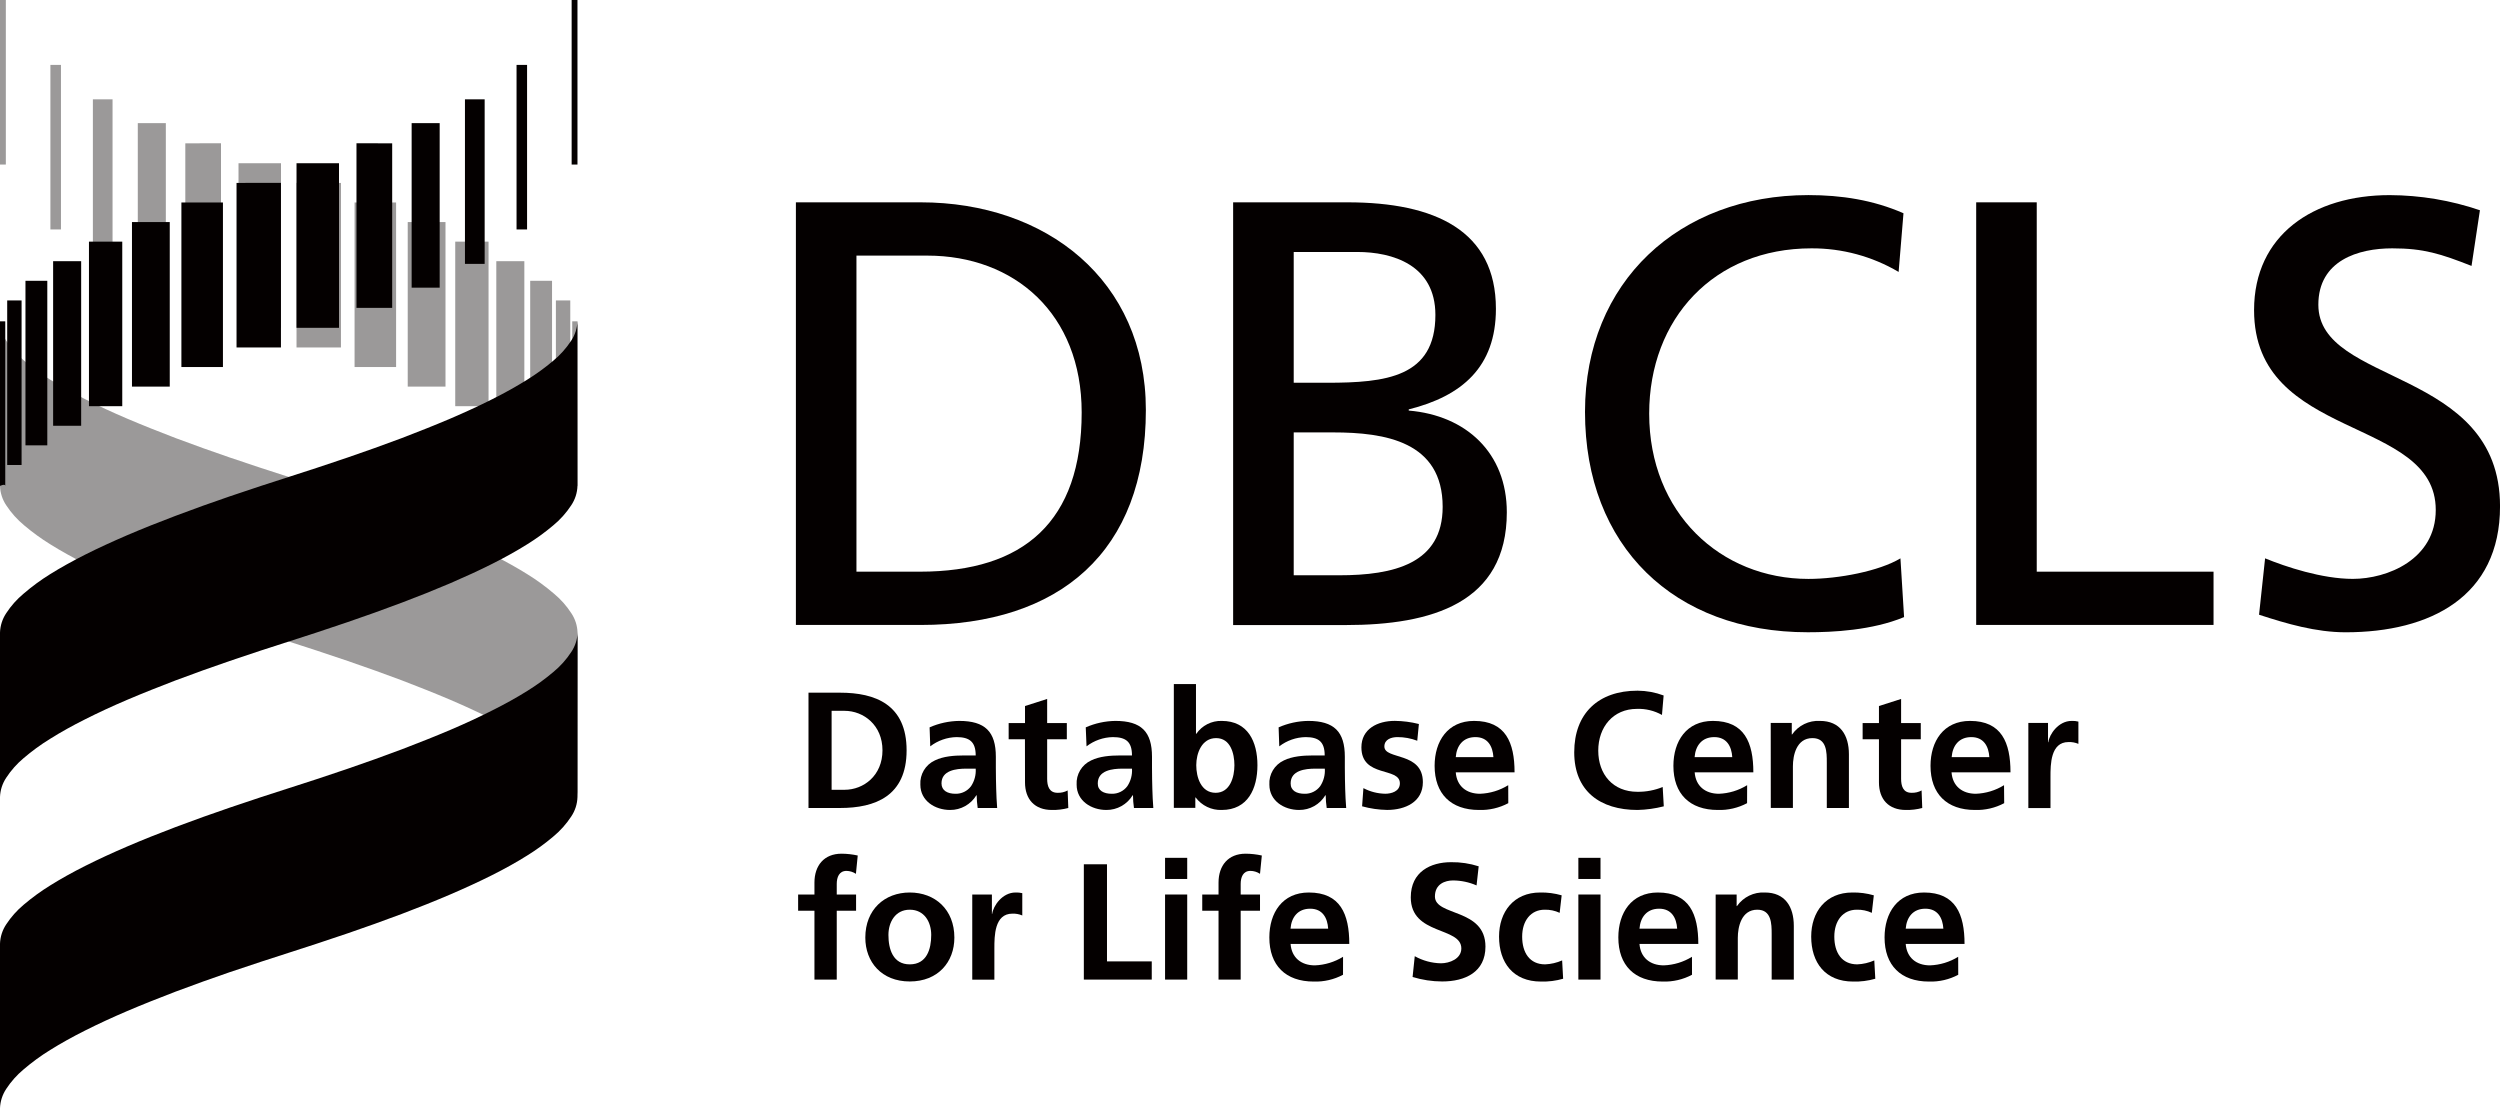
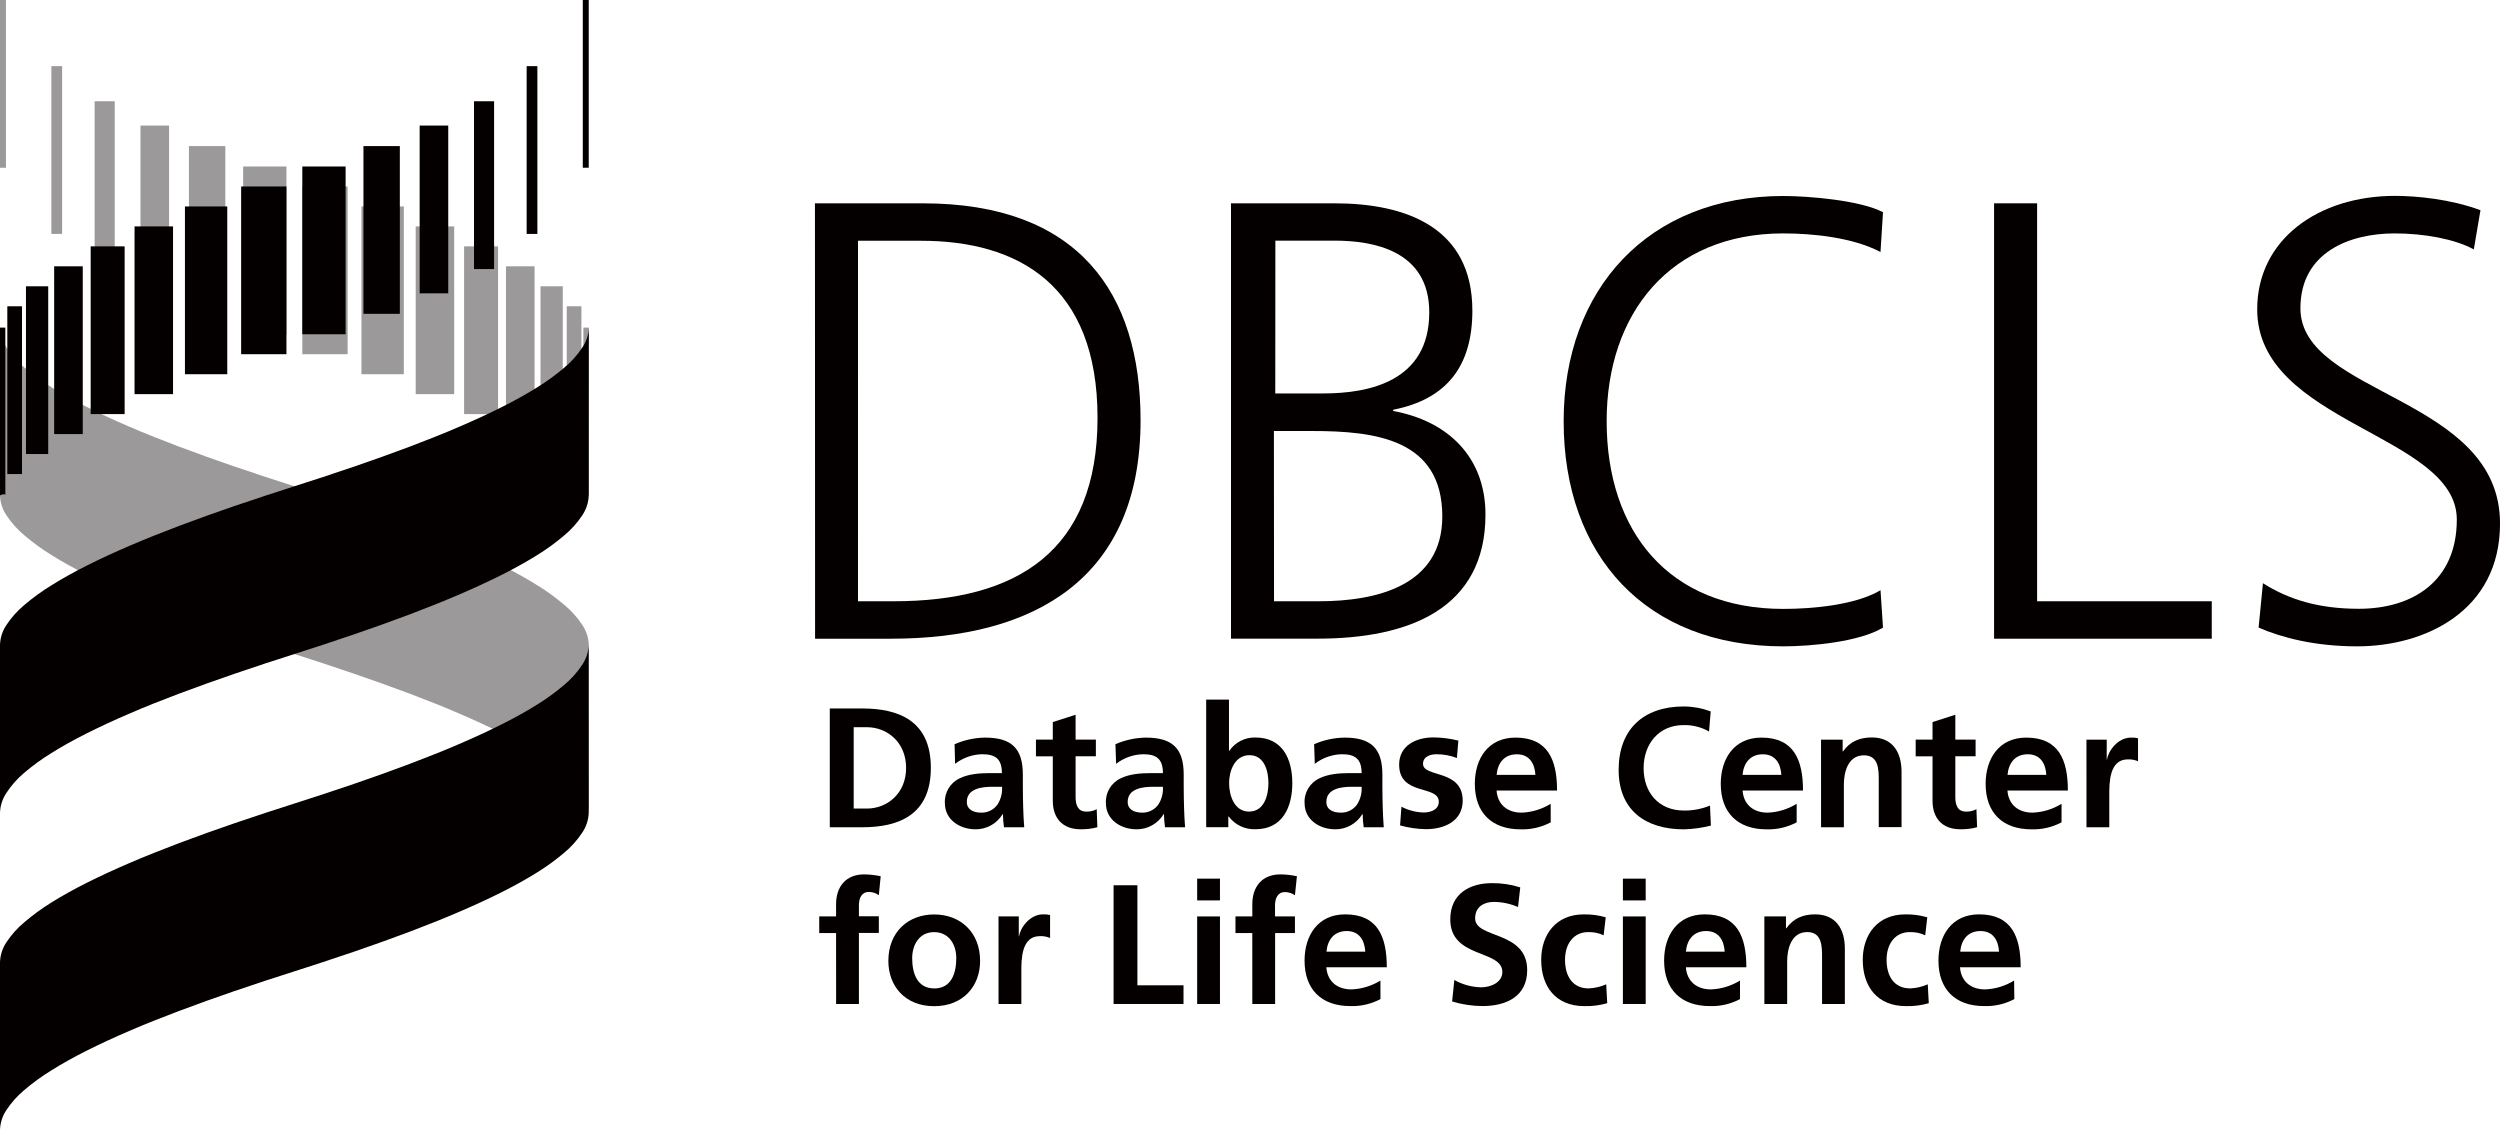
- <svg xmlns="http://www.w3.org/2000/svg" viewBox="0 0 798.09 353.81">
+ <svg xmlns="http://www.w3.org/2000/svg" viewBox="0 0 781.89 353.38">
  <defs>
    <style>.cls-1,.cls-3{fill:#040000;}.cls-2,.cls-3{opacity:0.4;}</style>
  </defs>
  <g id="レイヤー_2" data-name="レイヤー 2">
    <g id="レイヤー_1-2" data-name="レイヤー 1">
-       <path class="cls-1" d="M254.08,64.59H293.9c40,0,71.9,24.74,71.9,66.3,0,45.23-27.44,68.62-71.9,68.62H254.08ZM273.41,182.5H293.7c33.25,0,51.61-16.05,51.61-50.84,0-31.51-21.46-50.06-49.29-50.06H273.41Z" />
-       <path class="cls-1" d="M393.66,64.59h36.53c28,0,47.36,9.08,47.36,34,0,18.56-10.82,27.84-27.83,32.1v.38c18.36,1.54,31.31,13.53,31.31,32.47,0,29-24,36-51.42,36H393.66ZM413,122.19h10.63c18.75,0,34.6-1.74,34.6-21.65,0-16-13.72-20.1-24.93-20.1H413Zm0,61.46h14.5c17.39,0,33.05-3.67,33.05-21.84,0-20.87-18.36-23.77-35-23.77H413Z" />
-       <path class="cls-1" d="M606.11,86.81a54.27,54.27,0,0,0-27.83-7.53c-31.12,0-51.8,22.42-51.8,52.77,0,31.7,22.8,52.76,50.83,52.76,9.67,0,22.62-2.5,29.38-6.56L607.85,197c-10.24,4.25-22.81,4.84-30.73,4.84-42.72,0-71.13-27.45-71.13-70.36,0-41.56,30.15-69.2,71.32-69.2,10.44,0,20.68,1.55,30.35,5.8Z" />
-       <path class="cls-1" d="M630.87,64.59H650.2V182.5h56.44v17H630.87Z" />
-       <path class="cls-1" d="M789,84.89c-9.85-3.87-15.26-5.61-25.32-5.61-10.82,0-23.58,3.86-23.58,18,0,25.9,58,19.9,58,64.36,0,28.8-22.23,40.21-49.29,40.21-9.47,0-18.75-2.71-27.64-5.61l1.93-18c6.57,2.7,18.17,6.56,28,6.56,11,0,26.48-6.18,26.48-22,0-30.16-58-21.84-58-63.79,0-24,18.93-36.72,43.29-36.72a90.27,90.27,0,0,1,28.81,4.83Z" />
-       <path class="cls-1" d="M258.1,221.13h10.07c11.29,0,21.25,3.8,21.25,18.4s-10,18.41-21.25,18.41H258.1Zm7.38,31h4.11c6.17,0,12.13-4.58,12.13-12.6s-6-12.61-12.13-12.61h-4.11Z" />
-       <path class="cls-1" d="M296.76,232.2a24.25,24.25,0,0,1,9.44-2.06c8.28,0,11.71,3.43,11.71,11.45v3.48c0,2.74.06,4.8.11,6.8s.15,3.95.31,6.07h-6.22a31.6,31.6,0,0,1-.32-4.06h-.1a9.72,9.72,0,0,1-8.39,4.69c-4.79,0-9.49-2.9-9.49-8.07a8,8,0,0,1,4.64-7.75c2.69-1.32,6.17-1.58,9.12-1.58h3.91c0-4.38-2-5.86-6.12-5.86a14.25,14.25,0,0,0-8.39,2.95ZM305,253.4a6,6,0,0,0,5-2.43,9,9,0,0,0,1.48-5.59h-3.06c-3.16,0-7.86.53-7.86,4.7C300.56,252.4,302.51,253.4,305,253.4Z" />
-       <path class="cls-1" d="M327.2,236H322v-5.17h5.22v-5.44l7.07-2.26v7.7h6.28V236h-6.28V248.6c0,2.32.63,4.49,3.32,4.49a6.26,6.26,0,0,0,3.22-.75l.21,5.6a18.71,18.71,0,0,1-5.23.63c-5.53,0-8.59-3.43-8.59-8.81Z" />
-       <path class="cls-1" d="M346.61,232.2a24.25,24.25,0,0,1,9.44-2.06c8.29,0,11.71,3.43,11.71,11.45v3.48c0,2.74.06,4.8.11,6.8s.15,3.95.31,6.07H362a29.63,29.63,0,0,1-.31-4.06h-.11a9.72,9.72,0,0,1-8.39,4.69c-4.79,0-9.49-2.9-9.49-8.07a8,8,0,0,1,4.64-7.75c2.69-1.32,6.17-1.58,9.12-1.58h3.91c0-4.38-1.95-5.86-6.12-5.86a14.25,14.25,0,0,0-8.39,2.95Zm8.28,21.2a6,6,0,0,0,5-2.43,9,9,0,0,0,1.48-5.59h-3.06c-3.16,0-7.86.53-7.86,4.7C350.41,252.4,352.36,253.4,354.89,253.4Z" />
-       <path class="cls-1" d="M374.73,218.38h7.07v15.88h.1a9.52,9.52,0,0,1,8.12-4.12c8.34,0,11.4,6.65,11.4,14.14s-3.06,14.29-11.4,14.29a9.94,9.94,0,0,1-8.33-4h-.1v3.33h-6.86Zm13.34,34.71c4.64,0,6-5.07,6-8.81s-1.26-8.65-5.85-8.65-6.33,4.85-6.33,8.65S383.38,253.09,388.07,253.09Z" />
-       <path class="cls-1" d="M408.18,232.2a24.21,24.21,0,0,1,9.44-2.06c8.28,0,11.7,3.43,11.7,11.45v3.48c0,2.74.06,4.8.11,6.8s.16,3.95.32,6.07h-6.22a31.6,31.6,0,0,1-.32-4.06h-.11a9.69,9.69,0,0,1-8.38,4.69c-4.8,0-9.49-2.9-9.49-8.07a8,8,0,0,1,4.63-7.75c2.69-1.32,6.18-1.58,9.13-1.58h3.9c0-4.38-1.95-5.86-6.11-5.86a14.23,14.23,0,0,0-8.39,2.95Zm8.28,21.2a6,6,0,0,0,5-2.43,9,9,0,0,0,1.47-5.59h-3.06c-3.16,0-7.85.53-7.85,4.7C412,252.4,413.92,253.4,416.46,253.4Z" />
-       <path class="cls-1" d="M452.44,236.47a17.56,17.56,0,0,0-6.33-1.16c-1.9,0-4.17.69-4.17,3,0,4.32,12.29,1.58,12.29,11.39,0,6.33-5.64,8.86-11.4,8.86a31.9,31.9,0,0,1-8-1.16l.42-5.8a15.48,15.48,0,0,0,7,1.79c1.8,0,4.64-.68,4.64-3.32,0-5.33-12.28-1.69-12.28-11.5,0-5.85,5.11-8.44,10.65-8.44a32.28,32.28,0,0,1,7.7,1Z" />
-       <path class="cls-1" d="M481.5,256.4a18.62,18.62,0,0,1-9.34,2.17c-9,0-14.18-5.17-14.18-14.09,0-7.85,4.16-14.34,12.6-14.34,10.07,0,12.92,6.91,12.92,16.41H464.73c.32,4.37,3.37,6.85,7.75,6.85a18.4,18.4,0,0,0,9-2.74Zm-4.75-14.7c-.21-3.44-1.79-6.39-5.74-6.39s-6,2.74-6.28,6.39Z" />
-       <path class="cls-1" d="M531.14,257.41a37.61,37.61,0,0,1-8.38,1.16c-11.92,0-20.21-6-20.21-18.41s7.7-19.67,20.21-19.67a24.21,24.21,0,0,1,8.33,1.53l-.53,6.22a15.23,15.23,0,0,0-8-1.94c-7.59,0-12.34,5.79-12.34,13.33s4.65,13.14,12.51,13.14a20.65,20.65,0,0,0,8.06-1.53Z" />
-       <path class="cls-1" d="M557.73,256.4a18.62,18.62,0,0,1-9.34,2.17c-9,0-14.18-5.17-14.18-14.09,0-7.85,4.16-14.34,12.6-14.34,10.07,0,12.92,6.91,12.92,16.41H541c.32,4.37,3.37,6.85,7.75,6.85a18.4,18.4,0,0,0,9-2.74ZM553,241.7c-.21-3.44-1.79-6.39-5.74-6.39s-6,2.74-6.28,6.39Z" />
-       <path class="cls-1" d="M565.28,230.78H572v3.69h.1a10.14,10.14,0,0,1,8.91-4.33c6.44,0,9.23,4.54,9.23,10.66v17.14h-7.06V243.43c0-3.32,0-7.8-4.59-7.8-5.12,0-6.23,5.54-6.23,9v13.29h-7.06Z" />
-       <path class="cls-1" d="M599.83,236h-5.21v-5.17h5.21v-5.44l7.07-2.26v7.7h6.28V236H606.9V248.6c0,2.32.63,4.49,3.32,4.49a6.26,6.26,0,0,0,3.22-.75l.21,5.6a18.63,18.63,0,0,1-5.22.63c-5.54,0-8.6-3.43-8.6-8.81Z" />
-       <path class="cls-1" d="M639.81,256.4a18.56,18.56,0,0,1-9.33,2.17c-9,0-14.19-5.17-14.19-14.09,0-7.85,4.17-14.34,12.61-14.34,10.07,0,12.92,6.91,12.92,16.41H623c.32,4.37,3.38,6.85,7.76,6.85a18.36,18.36,0,0,0,9-2.74Zm-4.74-14.7c-.21-3.44-1.8-6.39-5.75-6.39s-6,2.74-6.28,6.39Z" />
-       <path class="cls-1" d="M647.52,230.78h6.28v6.16h.1c.32-2.52,3.22-6.8,7.44-6.8a7.39,7.39,0,0,1,2.16.22v7.11a7.32,7.32,0,0,0-3.16-.58c-5.75,0-5.75,7.18-5.75,11.08v10h-7.07Z" />
-       <path class="cls-1" d="M260,290.73h-5.21v-5.17H260v-3.8c0-5.43,3.06-9.23,8.65-9.23a24.64,24.64,0,0,1,5.17.58l-.58,5.85a5.55,5.55,0,0,0-3-.94c-2.38,0-3.12,2.05-3.12,4.16v3.38h6.17v5.17h-6.17v22H260Z" />
-       <path class="cls-1" d="M290.43,284.92c8.07,0,14.24,5.43,14.24,14.4,0,7.8-5.23,14-14.24,14s-14.19-6.23-14.19-14C276.24,290.35,282.41,284.92,290.43,284.92Zm0,22.94c5.43,0,6.85-4.85,6.85-9.39,0-4.16-2.21-8.06-6.85-8.06s-6.81,4-6.81,8.06C283.62,303,285.05,307.86,290.43,307.86Z" />
-       <path class="cls-1" d="M310.38,285.56h6.27v6.16h.1c.32-2.53,3.22-6.8,7.44-6.8a7.72,7.72,0,0,1,2.16.21v7.12a7.29,7.29,0,0,0-3.16-.58c-5.75,0-5.75,7.18-5.75,11.07v10h-7.06Z" />
-       <path class="cls-1" d="M346,275.91h7.39v31h14.29v5.81H346Z" />
-       <path class="cls-1" d="M371.93,273.85H379v6.75h-7.07Zm0,11.71H379v27.16h-7.07Z" />
-       <path class="cls-1" d="M389,290.73H383.8v-5.17H389v-3.8c0-5.43,3.06-9.23,8.65-9.23a24.72,24.72,0,0,1,5.17.58l-.58,5.85a5.59,5.59,0,0,0-3.06-.94c-2.37,0-3.11,2.05-3.11,4.16v3.38h6.17v5.17h-6.17v22H389Z" />
-       <path class="cls-1" d="M428.74,311.18a18.62,18.62,0,0,1-9.34,2.17c-9,0-14.18-5.17-14.18-14.09,0-7.85,4.16-14.34,12.6-14.34,10.07,0,12.92,6.91,12.92,16.41H412c.32,4.37,3.37,6.85,7.75,6.85a18.4,18.4,0,0,0,9-2.74ZM424,296.47c-.21-3.43-1.79-6.38-5.74-6.38s-6,2.74-6.28,6.38Z" />
-       <path class="cls-1" d="M471.37,282.66a19,19,0,0,0-7.5-1.59c-2.52,0-5.79,1.11-5.79,5.12,0,6.38,16.13,3.69,16.13,16,0,8.07-6.38,11.13-13.82,11.13a32.42,32.42,0,0,1-9.44-1.43l.69-6.64a17.78,17.78,0,0,0,8.34,2.27c2.79,0,6.53-1.43,6.53-4.75,0-7-16.14-4.12-16.14-16.3,0-8.22,6.39-11.23,12.88-11.23a27.66,27.66,0,0,1,8.8,1.32Z" />
-       <path class="cls-1" d="M497.9,291.41a10.66,10.66,0,0,0-4.8-1c-4.38,0-7.17,3.48-7.17,8.59s2.38,8.86,7.33,8.86a15.13,15.13,0,0,0,5.43-1.26l.32,5.85a23.15,23.15,0,0,1-7.07.9c-8.91,0-13.39-6.06-13.39-14.35,0-7.86,4.64-14.08,13.13-14.08a23.05,23.05,0,0,1,6.86.9Z" />
-       <path class="cls-1" d="M503.87,273.85h7.07v6.75h-7.07Zm0,11.71h7.07v27.16h-7.07Z" />
-       <path class="cls-1" d="M540.15,311.18a18.56,18.56,0,0,1-9.33,2.17c-9,0-14.19-5.17-14.19-14.09,0-7.85,4.17-14.34,12.61-14.34,10.07,0,12.92,6.91,12.92,16.41H523.38c.32,4.37,3.38,6.85,7.76,6.85a18.36,18.36,0,0,0,9-2.74Zm-4.74-14.71c-.21-3.43-1.79-6.38-5.75-6.38s-6,2.74-6.28,6.38Z" />
-       <path class="cls-1" d="M547.7,285.56h6.7v3.68h.11a10.17,10.17,0,0,1,8.91-4.32c6.43,0,9.23,4.54,9.23,10.66v17.14h-7.07V298.21c0-3.32-.05-7.8-4.59-7.8-5.11,0-6.22,5.54-6.22,9v13.29H547.7Z" />
-       <path class="cls-1" d="M597.55,291.41a10.66,10.66,0,0,0-4.8-1c-4.38,0-7.17,3.48-7.17,8.59s2.38,8.86,7.33,8.86a15.13,15.13,0,0,0,5.43-1.26l.32,5.85a23.11,23.11,0,0,1-7.07.9c-8.91,0-13.39-6.06-13.39-14.35,0-7.86,4.64-14.08,13.13-14.08a23.05,23.05,0,0,1,6.86.9Z" />
-       <path class="cls-1" d="M625.14,311.18a18.58,18.58,0,0,1-9.33,2.17c-9,0-14.19-5.17-14.19-14.09,0-7.85,4.17-14.34,12.6-14.34,10.07,0,12.93,6.91,12.93,16.41H608.37c.32,4.37,3.38,6.85,7.75,6.85a18.37,18.37,0,0,0,9-2.74Zm-4.75-14.71c-.21-3.43-1.79-6.38-5.74-6.38s-6,2.74-6.28,6.38Z" />
+       <path class="cls-1" d="M254.88,63.59h33.75c48.77,0,68.09,28.09,68.09,67.89,0,49.36-33,68.28-78,68.28h-23.8Zm13.46,124.46h11.12c38.63,0,63.8-15.61,63.8-57.35,0-41.55-24.78-55.4-55.21-55.4h-19.7Z" />
+       <path class="cls-1" d="M385,63.59h32.38c22.24,0,43.11,7.42,43.11,33.56,0,17.36-8,27.7-24.77,31v.39c17.16,3.12,28.87,14.44,28.87,32.38,0,29.65-24.19,38.82-52.48,38.82H385Zm13.46,124.46h14c18.14,0,38.63-4.87,38.63-26.52,0-24.19-20.87-26.73-40.77-26.73h-11.9Zm.39-65h15c14.24,0,33.16-3.71,33.16-25.36,0-19.7-18.14-22.43-29.65-22.43H398.88Z" />
+       <path class="cls-1" d="M588.14,78.81C579.55,74.32,567.26,73,557.7,73c-35.3,0-55.21,25-55.21,58.72,0,34.34,19.31,58.72,55.21,58.72,9,0,22.63-1.17,30.44-5.85l.78,11.7c-7.41,4.49-22.63,5.86-31.21,5.86-42.92,0-68.67-28.29-68.67-70.43,0-41.35,26.53-70.42,68.67-70.42,8,0,24.19,1.36,31.21,5.07Z" />
+       <path class="cls-1" d="M623.66,63.59h13.46V188.05h54.62v11.71H623.66Z" />
+       <path class="cls-1" d="M707.75,182.4c8,5.07,17.36,8,30,8,16.78,0,30.63-8.59,30.63-27.9,0-26.72-62.43-30-62.43-65.74,0-21.85,19.11-35.5,43.11-35.5,6.63,0,17.36,1,26.72,4.48L773.7,78C767.64,74.72,758.09,73,748.92,73c-14,0-29.45,5.85-29.45,23.41,0,27.32,62.43,27.51,62.43,67.31,0,27.5-23.61,38.43-44.68,38.43-13.27,0-23.61-2.74-30.83-5.86Z" />
+       <path class="cls-1" d="M259.52,221.58h10.17c11.39,0,21.44,3.83,21.44,18.57s-10.06,18.58-21.44,18.58H259.52ZM267,252.88h4.15c6.23,0,12.24-4.63,12.24-12.72s-6-12.72-12.24-12.72H267Z" />
+       <path class="cls-1" d="M298.55,232.76a24.58,24.58,0,0,1,9.53-2.07c8.36,0,11.82,3.46,11.82,11.55v3.51c0,2.77.06,4.84.11,6.86s.16,4,.32,6.12H314a32,32,0,0,1-.32-4.1h-.11a9.79,9.79,0,0,1-8.47,4.74c-4.84,0-9.58-2.93-9.58-8.15a8.06,8.06,0,0,1,4.68-7.82c2.72-1.33,6.23-1.6,9.21-1.6h3.94c0-4.42-2-5.91-6.17-5.91a14.34,14.34,0,0,0-8.47,3Zm8.36,21.4a6.06,6.06,0,0,0,5-2.45,9.1,9.1,0,0,0,1.49-5.64h-3.09c-3.19,0-7.93.53-7.93,4.74C302.38,253.15,304.35,254.16,306.91,254.16Z" />
+       <path class="cls-1" d="M329.27,236.54H324v-5.22h5.27v-5.49l7.13-2.29v7.77h6.34v5.22H336.4v12.77c0,2.34.63,4.53,3.35,4.53a6.32,6.32,0,0,0,3.25-.75l.21,5.64a18.71,18.71,0,0,1-5.27.64c-5.59,0-8.67-3.46-8.67-8.89Z" />
+       <path class="cls-1" d="M348.86,232.76a24.58,24.58,0,0,1,9.53-2.07c8.36,0,11.82,3.46,11.82,11.55v3.51c0,2.77.06,4.84.11,6.86s.16,4,.32,6.12h-6.28a32,32,0,0,1-.32-4.1h-.11a9.79,9.79,0,0,1-8.47,4.74c-4.84,0-9.58-2.93-9.58-8.15a8.06,8.06,0,0,1,4.68-7.82c2.72-1.33,6.23-1.6,9.21-1.6h3.94c0-4.42-2-5.91-6.17-5.91a14.34,14.34,0,0,0-8.47,3Zm8.36,21.4a6.06,6.06,0,0,0,5-2.45,9.1,9.1,0,0,0,1.49-5.64h-3.09c-3.19,0-7.93.53-7.93,4.74C352.69,253.15,354.66,254.16,357.22,254.16Z" />
+       <path class="cls-1" d="M377.24,218.81h7.13v16h.11a9.59,9.59,0,0,1,8.2-4.15c8.41,0,11.5,6.71,11.5,14.27s-3.09,14.42-11.5,14.42a10,10,0,0,1-8.41-4h-.11v3.36h-6.92Zm13.47,35c4.68,0,6-5.11,6-8.89s-1.28-8.73-5.91-8.73-6.39,4.9-6.39,8.73S386,253.84,390.71,253.84Z" />
+       <path class="cls-1" d="M411,232.76a24.58,24.58,0,0,1,9.53-2.07c8.36,0,11.82,3.46,11.82,11.55v3.51c0,2.77.06,4.84.11,6.86s.16,4,.32,6.12h-6.28a32,32,0,0,1-.32-4.1h-.11a9.79,9.79,0,0,1-8.47,4.74c-4.84,0-9.58-2.93-9.58-8.15a8.06,8.06,0,0,1,4.68-7.82c2.72-1.33,6.23-1.6,9.21-1.6h3.94c0-4.42-2-5.91-6.17-5.91a14.34,14.34,0,0,0-8.47,3Zm8.36,21.4a6.06,6.06,0,0,0,5-2.45,9.1,9.1,0,0,0,1.49-5.64h-3.09c-3.19,0-7.93.53-7.93,4.74C414.82,253.15,416.79,254.16,419.35,254.16Z" />
+       <path class="cls-1" d="M455.66,237.07a17.59,17.59,0,0,0-6.39-1.17c-1.92,0-4.21.69-4.21,3,0,4.36,12.41,1.6,12.41,11.49,0,6.39-5.69,8.94-11.5,8.94a32,32,0,0,1-8.09-1.18l.43-5.85a15.65,15.65,0,0,0,7,1.81c1.81,0,4.68-.69,4.68-3.36,0-5.37-12.4-1.7-12.4-11.6,0-5.91,5.16-8.52,10.75-8.52a32.94,32.94,0,0,1,7.77,1Z" />
+       <path class="cls-1" d="M485,257.19a18.8,18.8,0,0,1-9.42,2.19c-9.05,0-14.32-5.22-14.32-14.22,0-7.92,4.2-14.47,12.72-14.47,10.16,0,13,7,13,16.55H468.06c.32,4.42,3.41,6.92,7.82,6.92a18.5,18.5,0,0,0,9.1-2.77Zm-4.79-14.84c-.21-3.46-1.81-6.44-5.8-6.44s-6,2.77-6.34,6.44Z" />
+       <path class="cls-1" d="M535.09,258.2a37.58,37.58,0,0,1-8.46,1.18c-12,0-20.39-6-20.39-18.58,0-12.72,7.77-19.85,20.39-19.85a24.46,24.46,0,0,1,8.41,1.55l-.53,6.28a15.34,15.34,0,0,0-8-2c-7.66,0-12.46,5.85-12.46,13.46s4.69,13.26,12.62,13.26a20.71,20.71,0,0,0,8.14-1.55Z" />
+       <path class="cls-1" d="M561.92,257.19a18.8,18.8,0,0,1-9.42,2.19c-9.05,0-14.32-5.22-14.32-14.22,0-7.92,4.2-14.47,12.72-14.47,10.16,0,13,7,13,16.55H545c.32,4.42,3.41,6.92,7.82,6.92a18.52,18.52,0,0,0,9.1-2.77Zm-4.79-14.84c-.21-3.46-1.81-6.44-5.8-6.44s-6,2.77-6.34,6.44Z" />
+       <path class="cls-1" d="M569.54,231.33h6.76V235h.11c2.23-3.14,5.27-4.36,9-4.36,6.49,0,9.31,4.58,9.31,10.75v17.3h-7.13V244.1c0-3.35,0-7.87-4.63-7.87-5.16,0-6.28,5.59-6.28,9.1v13.41h-7.13Z" />
+       <path class="cls-1" d="M604.41,236.54h-5.27v-5.22h5.27v-5.49l7.13-2.29v7.77h6.34v5.22h-6.34v12.77c0,2.34.63,4.53,3.35,4.53a6.32,6.32,0,0,0,3.25-.75l.21,5.64a18.71,18.71,0,0,1-5.27.64c-5.59,0-8.67-3.46-8.67-8.89Z" />
+       <path class="cls-1" d="M644.76,257.19a18.8,18.8,0,0,1-9.42,2.19c-9.05,0-14.32-5.22-14.32-14.22,0-7.92,4.2-14.47,12.72-14.47,10.16,0,13,7,13,16.55H627.84c.32,4.42,3.41,6.92,7.82,6.92a18.5,18.5,0,0,0,9.1-2.77ZM640,242.34c-.21-3.46-1.81-6.44-5.8-6.44s-6,2.77-6.34,6.44Z" />
+       <path class="cls-1" d="M652.55,231.33h6.34v6.22h.1c.32-2.55,3.25-6.86,7.51-6.86a7.76,7.76,0,0,1,2.18.21v7.18a7.31,7.31,0,0,0-3.19-.58c-5.8,0-5.8,7.24-5.8,11.17v10.06h-7.13Z" />
+       <path class="cls-1" d="M261.49,291.83h-5.27v-5.22h5.27v-3.83c0-5.48,3.09-9.31,8.73-9.31a25.07,25.07,0,0,1,5.22.58l-.58,5.91a5.57,5.57,0,0,0-3.09-1c-2.39,0-3.14,2.07-3.14,4.2v3.41h6.23v5.22h-6.23V314h-7.13Z" />
+       <path class="cls-1" d="M292.16,286c8.15,0,14.37,5.48,14.37,14.53,0,7.87-5.27,14.16-14.37,14.16s-14.32-6.29-14.32-14.16C277.84,291.45,284.07,286,292.16,286Zm0,23.15c5.48,0,6.92-4.9,6.92-9.48,0-4.2-2.24-8.14-6.92-8.14s-6.87,4-6.87,8.14C285.29,304.17,286.72,309.13,292.16,309.13Z" />
+       <path class="cls-1" d="M312.29,286.61h6.34v6.22h.1c.32-2.55,3.25-6.86,7.51-6.86a7.76,7.76,0,0,1,2.18.21v7.18a7.31,7.31,0,0,0-3.19-.58c-5.8,0-5.8,7.24-5.8,11.17V314h-7.13Z" />
+       <path class="cls-1" d="M348.28,276.87h7.45v31.29h14.42V314H348.28Z" />
+       <path class="cls-1" d="M374.42,274.8h7.13v6.81h-7.13Zm0,11.82h7.13V314h-7.13Z" />
+       <path class="cls-1" d="M391.66,291.83H386.4v-5.22h5.27v-3.83c0-5.48,3.09-9.31,8.73-9.31a25.07,25.07,0,0,1,5.22.58L405,280a5.57,5.57,0,0,0-3.09-1c-2.39,0-3.14,2.07-3.14,4.2v3.41H405v5.22H398.8V314h-7.13Z" />
+       <path class="cls-1" d="M431.75,312.47a18.8,18.8,0,0,1-9.42,2.19c-9.05,0-14.32-5.22-14.32-14.22,0-7.92,4.2-14.47,12.72-14.47,10.16,0,13,7,13,16.55H414.82c.32,4.42,3.41,6.92,7.82,6.92a18.52,18.52,0,0,0,9.1-2.77ZM427,297.63c-.21-3.46-1.81-6.44-5.8-6.44s-6,2.77-6.34,6.44Z" />
+       <path class="cls-1" d="M474.77,283.68a19.25,19.25,0,0,0-7.56-1.6c-2.55,0-5.85,1.12-5.85,5.16,0,6.44,16.28,3.73,16.28,16.18,0,8.14-6.44,11.23-13.95,11.23a32.78,32.78,0,0,1-9.53-1.44l.69-6.71a18,18,0,0,0,8.42,2.29c2.81,0,6.6-1.44,6.6-4.79,0-7.08-16.29-4.15-16.29-16.45,0-8.3,6.44-11.34,13-11.34a28,28,0,0,1,8.89,1.33Z" />
+       <path class="cls-1" d="M501.55,292.52a10.7,10.7,0,0,0-4.85-1c-4.42,0-7.23,3.51-7.23,8.67s2.39,8.94,7.4,8.94a15.25,15.25,0,0,0,5.48-1.28l.32,5.91a23.41,23.41,0,0,1-7.13.91c-9,0-13.52-6.12-13.52-14.48,0-7.93,4.68-14.21,13.26-14.21a23.28,23.28,0,0,1,6.92.91Z" />
+       <path class="cls-1" d="M507.57,274.8h7.13v6.81h-7.13Zm0,11.82h7.13V314h-7.13Z" />
+       <path class="cls-1" d="M544.2,312.47a18.8,18.8,0,0,1-9.42,2.19c-9.05,0-14.32-5.22-14.32-14.22,0-7.92,4.2-14.47,12.72-14.47,10.16,0,13,7,13,16.55H527.27c.32,4.42,3.41,6.92,7.82,6.92a18.5,18.5,0,0,0,9.1-2.77Zm-4.79-14.84c-.21-3.46-1.81-6.44-5.8-6.44s-6,2.77-6.34,6.44Z" />
+       <path class="cls-1" d="M551.81,286.61h6.76v3.72h.11c2.24-3.14,5.27-4.36,9-4.36,6.49,0,9.31,4.58,9.31,10.75V314h-7.13V299.38c0-3.35,0-7.87-4.63-7.87-5.16,0-6.28,5.59-6.28,9.1V314h-7.13Z" />
+       <path class="cls-1" d="M602.12,292.52a10.7,10.7,0,0,0-4.85-1c-4.42,0-7.23,3.51-7.23,8.67s2.39,8.94,7.4,8.94a15.25,15.25,0,0,0,5.48-1.28l.32,5.91a23.41,23.41,0,0,1-7.13.91c-9,0-13.52-6.12-13.52-14.48,0-7.93,4.68-14.21,13.26-14.21a23.28,23.28,0,0,1,6.92.91Z" />
+       <path class="cls-1" d="M630,312.47a18.8,18.8,0,0,1-9.42,2.19c-9.05,0-14.32-5.22-14.32-14.22,0-7.92,4.2-14.47,12.72-14.47,10.16,0,13,7,13,16.55H613c.32,4.42,3.41,6.92,7.82,6.92a18.52,18.52,0,0,0,9.1-2.77Zm-4.79-14.84c-.21-3.46-1.81-6.44-5.8-6.44s-6,2.77-6.34,6.44Z" />
      <g class="cls-2">
-         <rect class="cls-1" x="113.19" y="64.64" width="13.26" height="52.53" />
-         <rect class="cls-1" x="145.33" y="77.14" width="10.63" height="52.53" />
-         <rect class="cls-1" x="130.16" y="70.89" width="12.06" height="52.53" />
-         <polygon class="cls-1" points="94.66 58.38 94.66 110.92 108.84 110.92 108.84 58.39 94.66 58.38" />
-         <rect class="cls-1" x="29.65" y="31.71" width="6.28" height="52.53" />
-         <rect class="cls-1" x="158.44" y="83.38" width="8.95" height="52.54" />
-         <rect class="cls-1" x="16.09" y="20.72" width="3.37" height="52.53" />
-         <rect class="cls-1" width="1.86" height="52.53" />
-         <rect class="cls-1" x="76.14" y="52.11" width="13.56" height="52.54" />
-         <polygon class="cls-1" points="43.99 39.3 43.99 91.84 52.94 91.84 52.94 39.31 43.99 39.3" />
-         <polygon class="cls-1" points="59.16 45.75 59.16 98.28 70.55 98.28 70.55 45.74 59.16 45.75" />
-         <rect class="cls-1" x="177.46" y="95.91" width="4.59" height="52.53" />
-         <path class="cls-1" d="M182.68,102.59v52.53c0-.79,1.67,0,1.67,0V102.59Z" />
-         <rect class="cls-1" x="169.26" y="89.64" width="6.97" height="52.53" />
+         <rect class="cls-1" x="113.05" y="64.57" width="13.24" height="52.47" />
+         <rect class="cls-1" x="145.15" y="77.05" width="10.62" height="52.46" />
+         <rect class="cls-1" x="130.01" y="70.81" width="12.04" height="52.46" />
+         <rect class="cls-1" x="94.55" y="58.32" width="14.17" height="52.46" />
+         <rect class="cls-1" x="29.6" y="31.67" width="6.28" height="52.48" />
+         <rect class="cls-1" x="158.25" y="83.29" width="8.94" height="52.47" />
+         <rect class="cls-1" x="16.07" y="20.69" width="3.36" height="52.47" />
+         <rect class="cls-1" width="1.86" height="52.46" />
+         <rect class="cls-1" x="76.05" y="52.07" width="13.54" height="52.47" />
+         <rect class="cls-1" x="43.94" y="39.27" width="8.94" height="52.47" />
+         <rect class="cls-1" x="59.09" y="45.69" width="11.38" height="52.46" />
+         <rect class="cls-1" x="177.25" y="95.79" width="4.59" height="52.47" />
+         <path class="cls-1" d="M182.46,102.46v52.46c0-.78,1.67,0,1.67,0V102.46Z" />
+         <rect class="cls-1" x="169.05" y="89.54" width="6.96" height="52.46" />
      </g>
-       <path class="cls-3" d="M0,155.12a11.74,11.74,0,0,0,2,6.2,28.79,28.79,0,0,0,5.78,6.44,68.43,68.43,0,0,0,8.27,6c3.35,2.1,7.1,4.18,11.12,6.21,4.22,2.13,8.74,4.19,13.42,6.21,5,2.15,10.26,4.24,15.47,6.2,5.85,2.22,11.7,4.3,17.29,6.21,6.84,2.34,13.28,4.44,18.84,6.21s12,3.87,18.83,6.21c5.59,1.91,11.43,4,17.29,6.2,5.22,2,10.43,4.06,15.48,6.21,4.67,2,9.19,4.08,13.42,6.22,4,2,7.77,4.1,11.12,6.21a66,66,0,0,1,8.52,6.21,28.09,28.09,0,0,1,5.52,6.21,11.74,11.74,0,0,1,2,6.2V201.93a11.77,11.77,0,0,0-2-6.2,27.65,27.65,0,0,0-5.52-6.21,67,67,0,0,0-8.52-6.22c-3.35-2.1-7.1-4.17-11.12-6.21-4.23-2.13-8.75-4.19-13.42-6.21-5.05-2.15-10.26-4.23-15.48-6.2-5.86-2.22-11.7-4.3-17.29-6.21-6.83-2.34-13.27-4.43-18.83-6.21s-12-3.87-18.84-6.21c-5.59-1.91-11.44-4-17.29-6.2-5.21-2-10.43-4.06-15.47-6.21-4.68-2-9.2-4.08-13.42-6.21-4-2-7.77-4.11-11.12-6.21a68.43,68.43,0,0,1-8.27-6A28.79,28.79,0,0,1,2,108.79a11.69,11.69,0,0,1-2-6.2Z" />
-       <path class="cls-1" d="M184.35,254.46a11.75,11.75,0,0,1-2,6.21,28.76,28.76,0,0,1-5.78,6.44,69.22,69.22,0,0,1-8.27,6c-3.35,2.11-7.09,4.19-11.12,6.22-4.22,2.12-8.74,4.19-13.41,6.2-5.05,2.16-10.26,4.24-15.47,6.21-5.87,2.21-11.72,4.3-17.3,6.21-6.84,2.34-13.27,4.42-18.83,6.21s-12,3.86-18.85,6.2c-5.58,1.92-11.42,4-17.28,6.21-5.21,2-10.43,4.05-15.47,6.21-4.68,2-9.2,4.08-13.42,6.21-4,2-7.77,4.11-11.13,6.2a68.72,68.72,0,0,0-8.52,6.23A28.15,28.15,0,0,0,2,347.6a11.87,11.87,0,0,0-2,6.21V301.28a11.82,11.82,0,0,1,2-6.21,28.67,28.67,0,0,1,5.53-6.22,69.73,69.73,0,0,1,8.52-6.2c3.36-2.1,7.1-4.19,11.13-6.21,4.22-2.13,8.74-4.2,13.42-6.21,5-2.15,10.26-4.24,15.47-6.21,5.86-2.21,11.7-4.29,17.28-6.2,6.85-2.34,13.29-4.44,18.85-6.21s12-3.87,18.83-6.21c5.58-1.91,11.43-4,17.3-6.21,5.21-2,10.42-4.05,15.47-6.2,4.67-2,9.19-4.08,13.41-6.23,4-2,7.77-4.09,11.12-6.19a70.36,70.36,0,0,0,8.27-6,28.54,28.54,0,0,0,5.78-6.44,11.77,11.77,0,0,0,2-6.21Z" />
-       <path class="cls-1" d="M184.35,155.12a11.74,11.74,0,0,1-2,6.2,28.54,28.54,0,0,1-5.78,6.44,70.36,70.36,0,0,1-8.27,6c-3.35,2.1-7.09,4.18-11.12,6.21-4.22,2.13-8.74,4.19-13.41,6.21-5.05,2.15-10.26,4.24-15.47,6.2-5.87,2.22-11.72,4.3-17.3,6.21-6.84,2.34-13.27,4.44-18.83,6.21s-12,3.87-18.85,6.21c-5.58,1.91-11.42,4-17.28,6.2-5.21,2-10.43,4.06-15.47,6.21-4.68,2-9.2,4.08-13.42,6.22-4,2-7.77,4.1-11.13,6.21a66.71,66.71,0,0,0-8.52,6.21A28.41,28.41,0,0,0,2,248.26a11.81,11.81,0,0,0-2,6.2V201.93a11.84,11.84,0,0,1,2-6.2,28,28,0,0,1,5.53-6.21A67.7,67.7,0,0,1,16,183.3c3.36-2.1,7.1-4.17,11.13-6.21,4.22-2.13,8.74-4.19,13.42-6.21,5-2.15,10.26-4.23,15.47-6.2,5.86-2.22,11.7-4.3,17.28-6.21,6.85-2.34,13.29-4.43,18.85-6.21s12-3.87,18.83-6.21c5.58-1.91,11.43-4,17.3-6.2,5.21-2,10.42-4.06,15.47-6.21,4.67-2,9.19-4.08,13.41-6.21,4-2,7.77-4.11,11.12-6.21a70.36,70.36,0,0,0,8.27-6,28.54,28.54,0,0,0,5.78-6.44,11.74,11.74,0,0,0,2-6.2Z" />
-       <rect class="cls-1" x="57.91" y="64.64" width="13.26" height="52.53" />
-       <rect class="cls-1" x="28.4" y="77.14" width="10.63" height="52.53" />
-       <rect class="cls-1" x="42.13" y="70.89" width="12.06" height="52.53" />
-       <polygon class="cls-1" points="89.69 58.38 89.69 110.92 75.51 110.92 75.51 58.39 89.69 58.38" />
-       <rect class="cls-1" x="148.43" y="31.71" width="6.29" height="52.53" />
-       <rect class="cls-1" x="16.96" y="83.38" width="8.95" height="52.54" />
-       <rect class="cls-1" x="164.9" y="20.72" width="3.36" height="52.53" />
-       <rect class="cls-1" x="182.49" width="1.86" height="52.53" />
-       <rect class="cls-1" x="94.66" y="52.11" width="13.56" height="52.54" />
-       <polygon class="cls-1" points="140.36 39.3 140.36 91.84 131.41 91.84 131.41 39.31 140.36 39.3" />
-       <polygon class="cls-1" points="125.2 45.75 125.2 98.28 113.8 98.28 113.8 45.74 125.2 45.75" />
-       <rect class="cls-1" x="2.3" y="95.91" width="4.59" height="52.53" />
-       <path class="cls-1" d="M1.68,102.59v52.53c0-.79-1.68,0-1.68,0V102.59Z" />
-       <rect class="cls-1" x="8.13" y="89.64" width="6.97" height="52.53" />
+       <path class="cls-3" d="M0,154.93a11.8,11.8,0,0,0,2,6.21,29,29,0,0,0,5.77,6.41,66.8,66.8,0,0,0,8.26,6c3.34,2.1,7.09,4.18,11.1,6.2,4.22,2.12,8.74,4.19,13.4,6.2,5,2.15,10.25,4.23,15.45,6.2,5.85,2.21,11.69,4.29,17.27,6.2,6.83,2.34,13.26,4.43,18.81,6.2s12,3.86,18.81,6.21c5.58,1.9,11.42,4,17.27,6.19,5.21,2,10.42,4,15.45,6.21,4.67,2,9.19,4.08,13.41,6.2,4,2,7.76,4.09,11.11,6.2a68.07,68.07,0,0,1,8.51,6.2,28.24,28.24,0,0,1,5.52,6.2,11.78,11.78,0,0,1,2,6.2V201.69a11.75,11.75,0,0,0-2-6.2,28.26,28.26,0,0,0-5.52-6.2,66.7,66.7,0,0,0-8.51-6.2c-3.35-2.11-7.09-4.18-11.11-6.2-4.22-2.14-8.74-4.2-13.41-6.2-5-2.17-10.24-4.25-15.45-6.21-5.85-2.21-11.69-4.29-17.27-6.2-6.83-2.34-13.26-4.42-18.81-6.2s-12-3.86-18.81-6.2c-5.58-1.91-11.42-4-17.27-6.2-5.2-2-10.41-4-15.45-6.2-4.67-2-9.19-4.08-13.4-6.2-4-2-7.76-4.1-11.1-6.2a66.8,66.8,0,0,1-8.26-6A28.74,28.74,0,0,1,2,108.66a11.72,11.72,0,0,1-2-6.2Z" />
+       <path class="cls-1" d="M184.13,254.16a11.71,11.71,0,0,1-2,6.2,28.61,28.61,0,0,1-5.78,6.43,69.85,69.85,0,0,1-8.25,6c-3.35,2.1-7.09,4.18-11.11,6.2-4.21,2.12-8.73,4.19-13.4,6.2-5,2.15-10.24,4.23-15.44,6.2-5.86,2.21-11.7,4.29-17.27,6.2-6.83,2.34-13.26,4.43-18.81,6.2s-12,3.86-18.82,6.2c-5.57,1.91-11.41,4-17.27,6.2-5.2,2-10.41,4-15.45,6.2-4.67,2-9.19,4.08-13.4,6.2-4,2-7.76,4.1-11.11,6.21A66.81,66.81,0,0,0,7.5,341,28.64,28.64,0,0,0,2,347.18a11.8,11.8,0,0,0-2,6.2V300.92a11.8,11.8,0,0,1,2-6.2,28.29,28.29,0,0,1,5.52-6.2A68.27,68.27,0,0,1,16,282.31c3.35-2.1,7.09-4.18,11.11-6.2,4.22-2.12,8.74-4.19,13.4-6.2,5-2.15,10.25-4.23,15.45-6.2,5.86-2.21,11.69-4.29,17.27-6.2,6.83-2.34,13.27-4.43,18.82-6.2s12-3.86,18.81-6.2c5.57-1.91,11.42-4,17.27-6.2,5.2-2,10.41-4,15.44-6.2,4.67-2,9.19-4.08,13.4-6.2,4-2,7.76-4.1,11.11-6.2a69.77,69.77,0,0,0,8.25-6,28.57,28.57,0,0,0,5.78-6.43,11.75,11.75,0,0,0,2-6.2Z" />
+       <path class="cls-1" d="M184.13,154.93a11.8,11.8,0,0,1-2,6.21,28.85,28.85,0,0,1-5.78,6.41,68.16,68.16,0,0,1-8.25,6c-3.35,2.1-7.09,4.18-11.11,6.2-4.21,2.12-8.73,4.19-13.4,6.2-5,2.15-10.24,4.23-15.44,6.2-5.86,2.21-11.7,4.29-17.27,6.2-6.83,2.34-13.26,4.43-18.81,6.2s-12,3.86-18.82,6.21c-5.57,1.9-11.41,4-17.27,6.19-5.2,2-10.41,4-15.45,6.21-4.67,2-9.19,4.08-13.4,6.2-4,2-7.76,4.09-11.11,6.2a68.18,68.18,0,0,0-8.52,6.2A28.62,28.62,0,0,0,2,248a11.8,11.8,0,0,0-2,6.2V201.69a11.8,11.8,0,0,1,2-6.2,28.64,28.64,0,0,1,5.52-6.2,66.81,66.81,0,0,1,8.52-6.2c3.35-2.11,7.09-4.18,11.11-6.2,4.22-2.14,8.74-4.2,13.4-6.21,5-2.15,10.25-4.23,15.45-6.2,5.86-2.21,11.69-4.29,17.27-6.2,6.83-2.34,13.27-4.42,18.82-6.2s12-3.86,18.81-6.2c5.57-1.91,11.42-4,17.27-6.2,5.2-2,10.41-4,15.44-6.2,4.67-2,9.19-4.08,13.4-6.2,4-2,7.76-4.1,11.11-6.2a68.16,68.16,0,0,0,8.25-6,28.59,28.59,0,0,0,5.78-6.43,11.71,11.71,0,0,0,2-6.2Z" />
+       <rect class="cls-1" x="57.84" y="64.57" width="13.24" height="52.47" />
+       <rect class="cls-1" x="28.36" y="77.05" width="10.62" height="52.46" />
+       <rect class="cls-1" x="42.08" y="70.81" width="12.04" height="52.46" />
+       <rect class="cls-1" x="75.42" y="58.32" width="14.17" height="52.46" />
+       <rect class="cls-1" x="148.25" y="31.67" width="6.28" height="52.48" />
+       <rect class="cls-1" x="16.94" y="83.29" width="8.94" height="52.47" />
+       <rect class="cls-1" x="164.71" y="20.69" width="3.36" height="52.47" />
+       <rect class="cls-1" x="182.27" width="1.86" height="52.46" />
+       <rect class="cls-1" x="94.55" y="52.07" width="13.54" height="52.47" />
+       <rect class="cls-1" x="131.25" y="39.27" width="8.94" height="52.47" />
+       <rect class="cls-1" x="113.67" y="45.69" width="11.38" height="52.46" />
+       <rect class="cls-1" x="2.29" y="95.79" width="4.59" height="52.47" />
+       <path class="cls-1" d="M1.67,102.46v52.46c0-.78-1.67,0-1.67,0V102.46Z" />
+       <rect class="cls-1" x="8.12" y="89.54" width="6.96" height="52.46" />
    </g>
  </g>
</svg>
